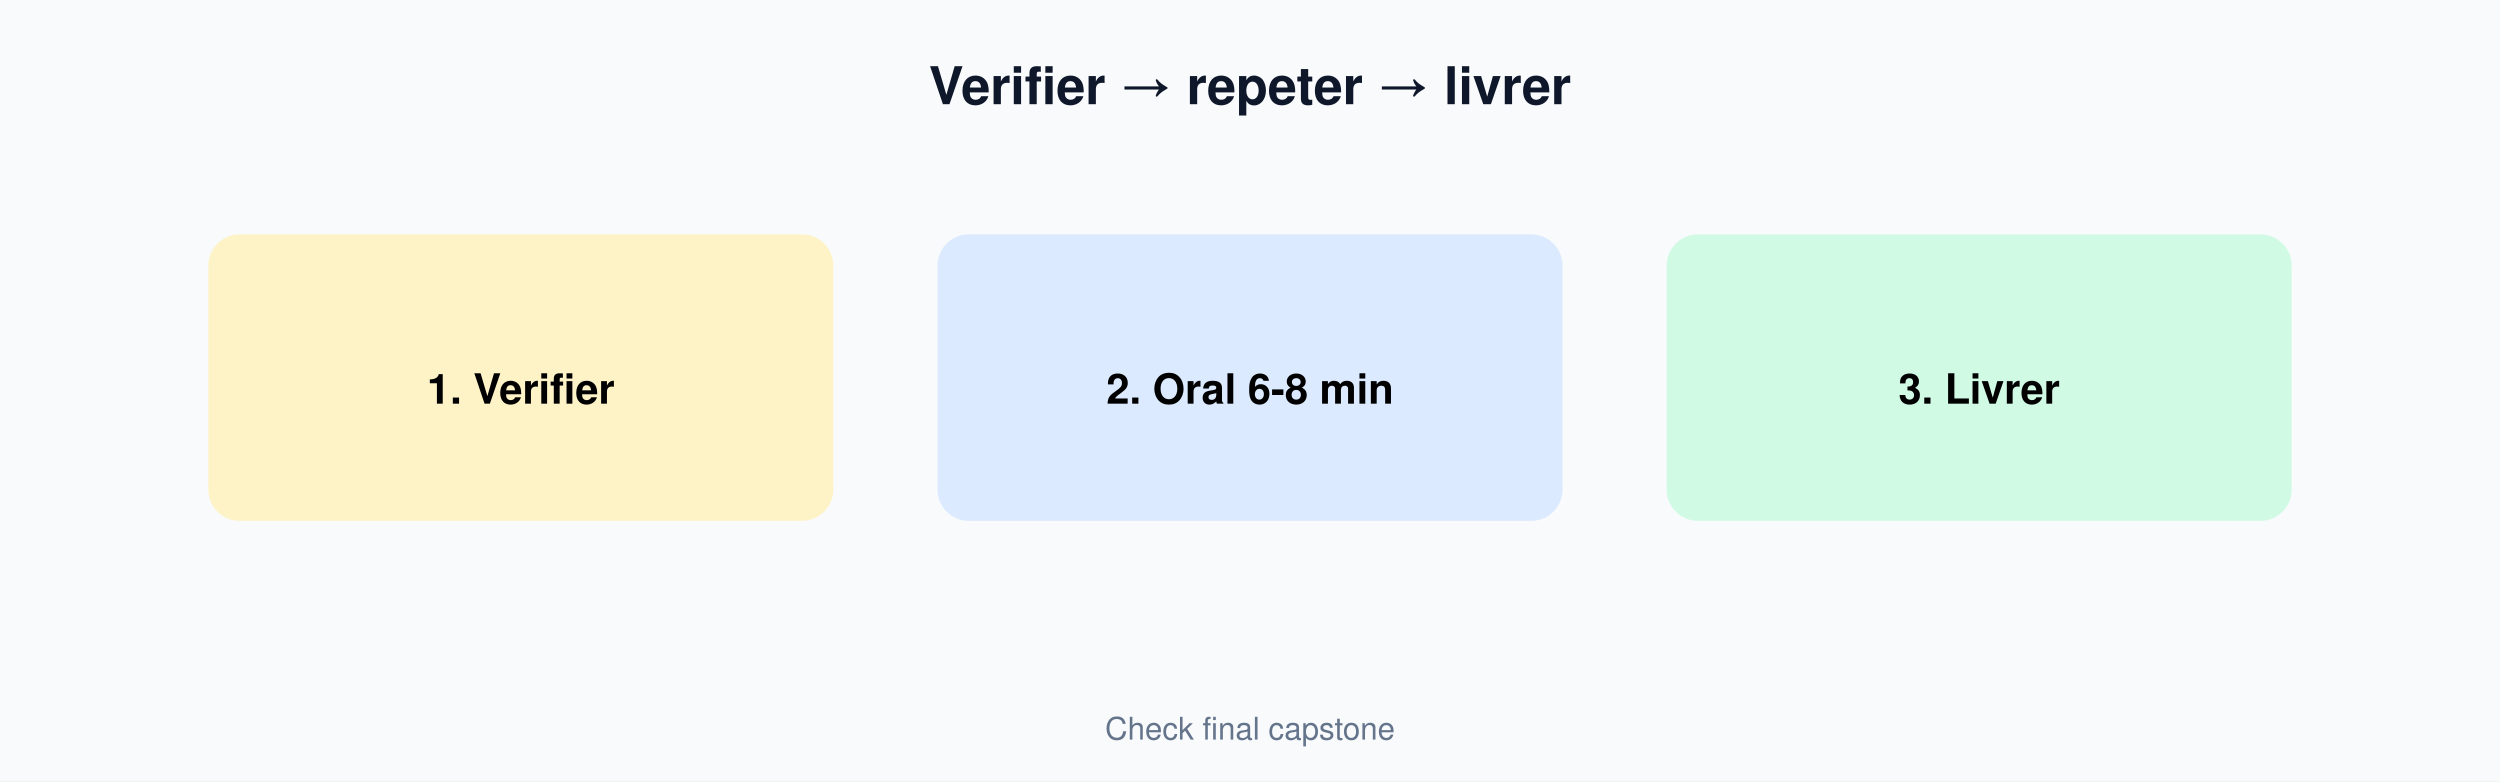
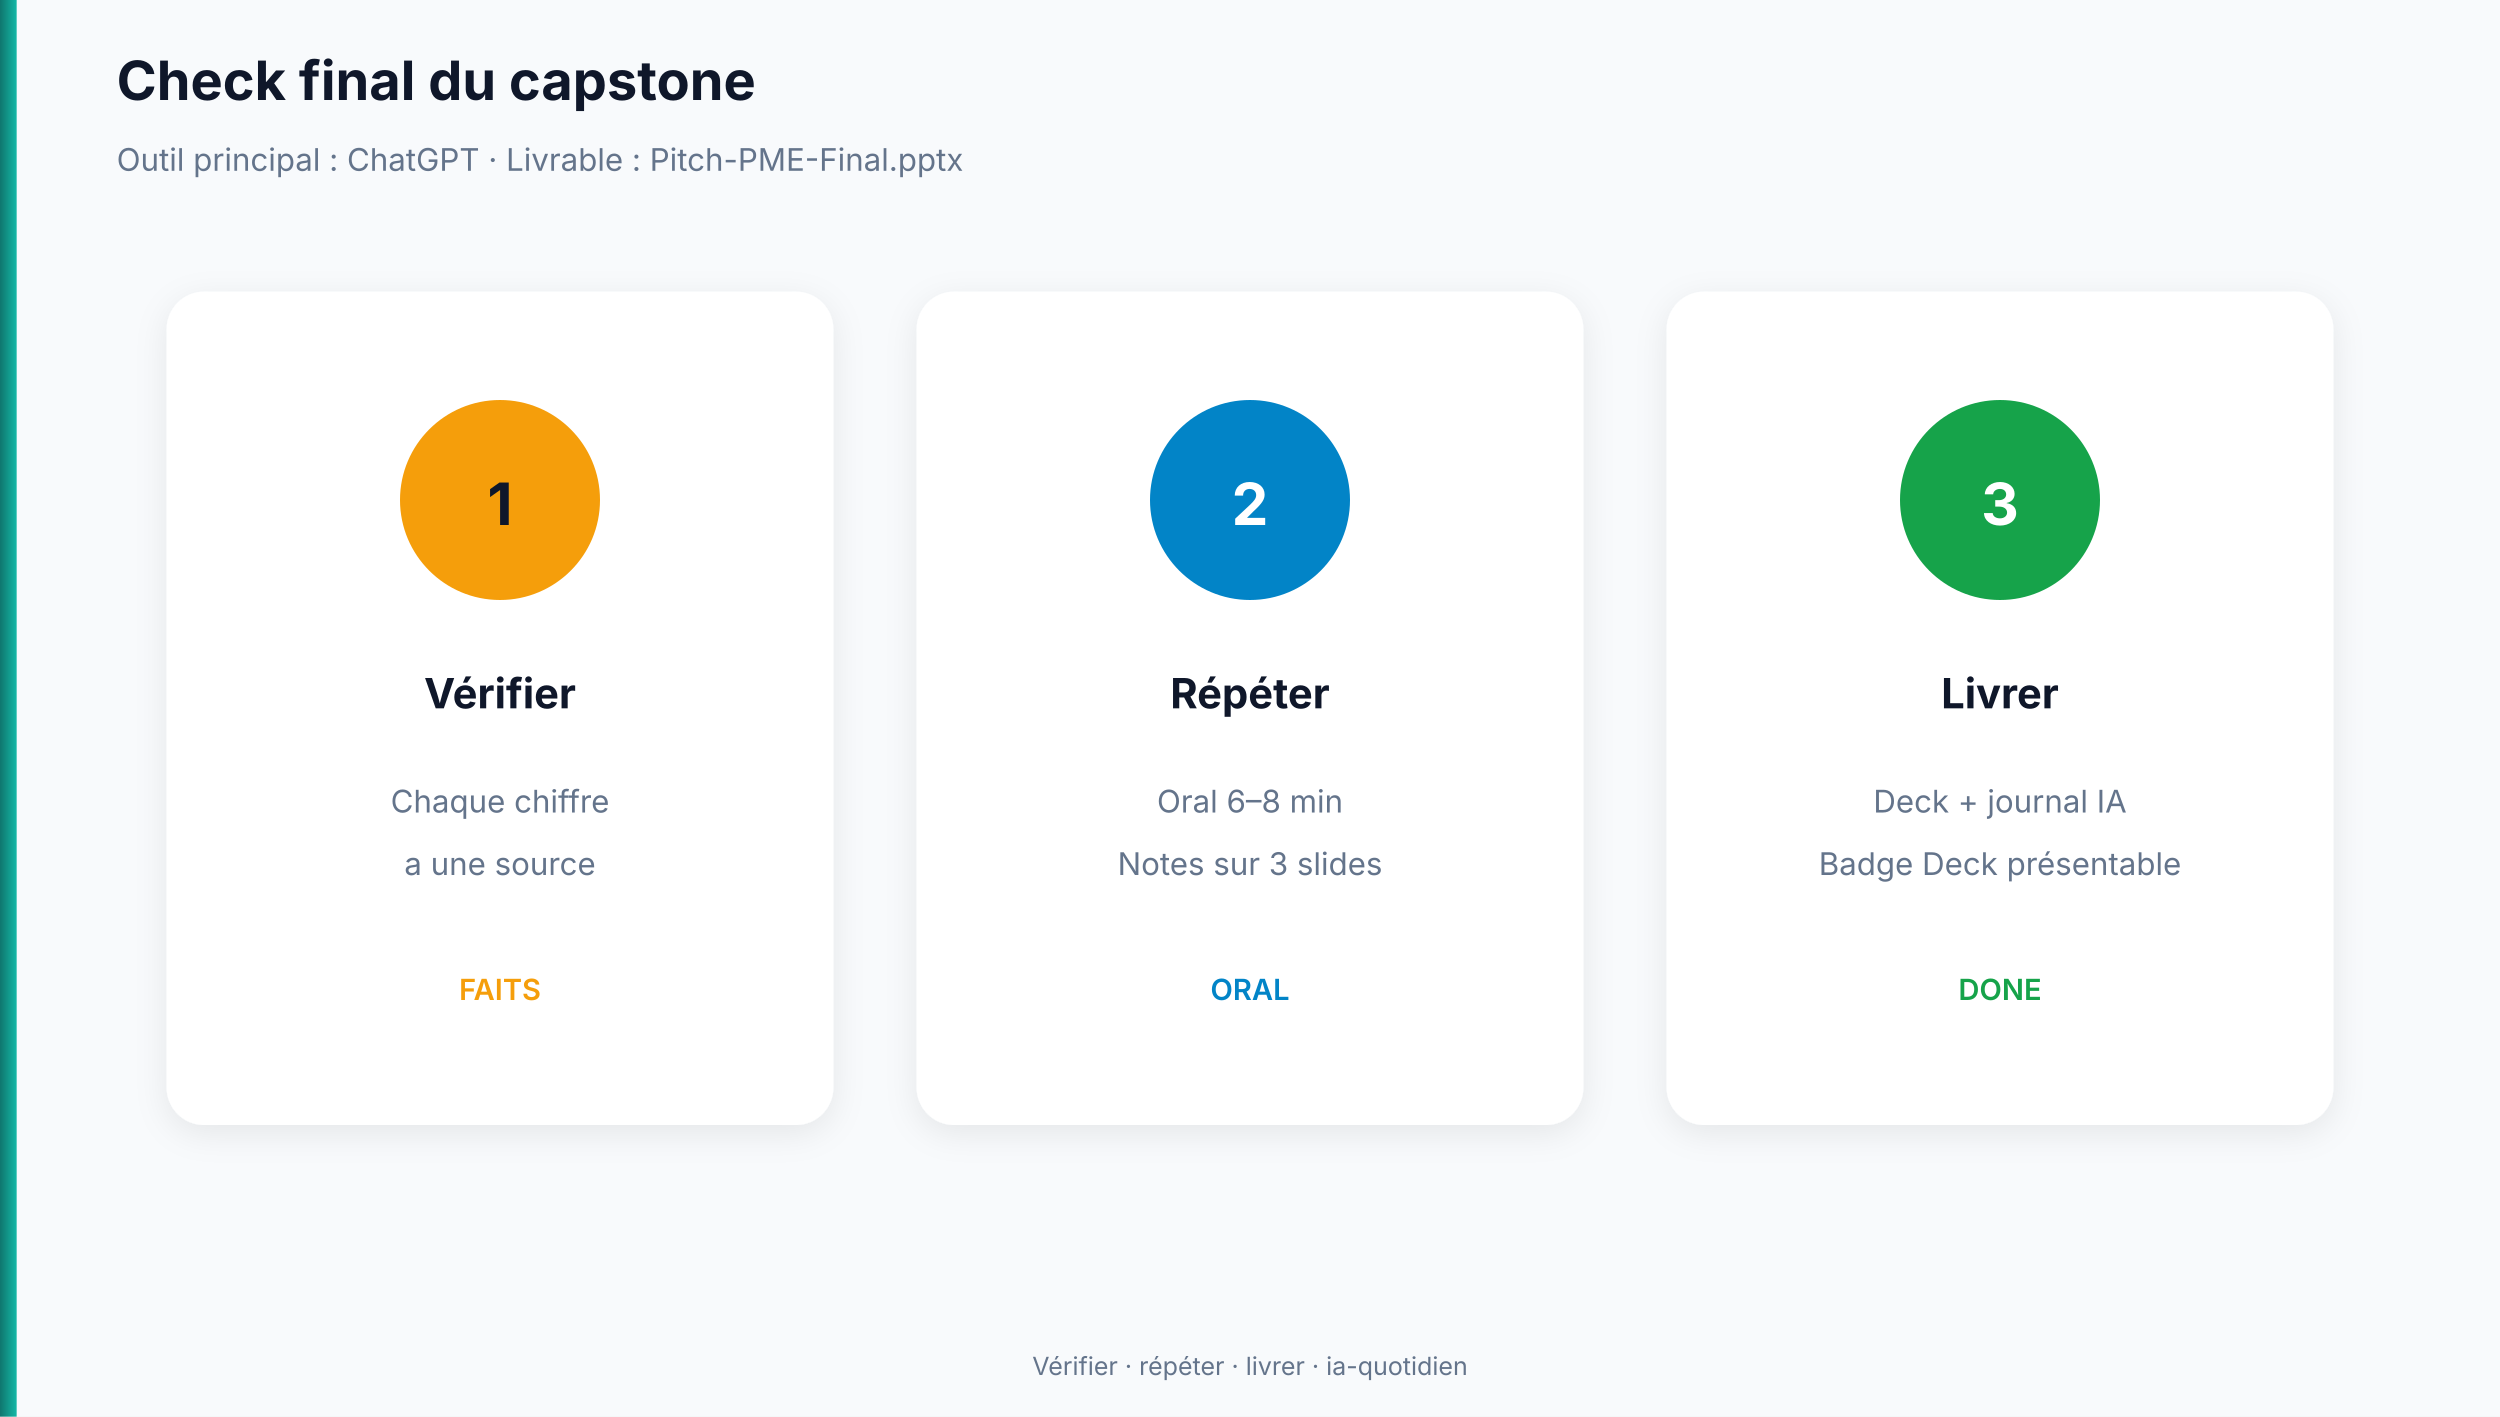
- <svg xmlns="http://www.w3.org/2000/svg" width="960" height="300" viewBox="0 0 960 300" role="img" aria-labelledby="t d">
-   <rect width="960" height="300" fill="#F8FAFC" />
-   <text x="480" y="40" text-anchor="middle" font-family="Helvetica,Arial,sans-serif" font-size="20" font-weight="700" fill="#0F172A">Verifier → repeter → livrer</text>
-   <rect x="80" y="90" width="240" height="110" rx="12" fill="#FEF3C7" />
-   <text x="200" y="155" text-anchor="middle" font-family="Helvetica,Arial,sans-serif" font-size="16" font-weight="700">1. Verifier</text>
-   <rect x="360" y="90" width="240" height="110" rx="12" fill="#DBEAFE" />
-   <text x="480" y="155" text-anchor="middle" font-family="Helvetica,Arial,sans-serif" font-size="16" font-weight="700">2. Oral 6-8 min</text>
-   <rect x="640" y="90" width="240" height="110" rx="12" fill="#D1FAE5" />
-   <text x="760" y="155" text-anchor="middle" font-family="Helvetica,Arial,sans-serif" font-size="16" font-weight="700">3. Livrer</text>
-   <text x="480" y="284" text-anchor="middle" font-family="Helvetica, Arial, sans-serif" font-size="12" fill="#64748B">Check final capstone</text>
+ <svg xmlns="http://www.w3.org/2000/svg" width="1200" height="680" viewBox="0 0 1200 680" role="img" aria-labelledby="t d">
+   <defs>
+     <filter id="s" x="-20%" y="-20%" width="140%" height="140%">
+       <feDropShadow dx="0" dy="4" stdDeviation="8" flood-color="#0F172A" flood-opacity="0.08" />
+     </filter>
+     <filter id="s2" x="-10%" y="-10%" width="130%" height="130%">
+       <feDropShadow dx="0" dy="2" stdDeviation="4" flood-color="#0F172A" flood-opacity="0.06" />
+     </filter>
+     <linearGradient id="gHead" x1="0" y1="0" x2="1" y2="0">
+       <stop offset="0%" stop-color="#0F766E" />
+       <stop offset="100%" stop-color="#14B8A6" />
+     </linearGradient>
+     <linearGradient id="gSoft" x1="0" y1="0" x2="0" y2="1">
+       <stop offset="0%" stop-color="#F0FDFA" />
+       <stop offset="100%" stop-color="#F8FAFC" />
+     </linearGradient>
+     <marker id="arr" markerWidth="10" markerHeight="10" refX="8" refY="3" orient="auto">
+       <path d="M0,0 L8,3 L0,6 Z" fill="#94A3B8" />
+     </marker>
+     <marker id="arrT" markerWidth="10" markerHeight="10" refX="8" refY="3" orient="auto">
+       <path d="M0,0 L8,3 L0,6 Z" fill="#0F766E" />
+     </marker>
+   </defs>
+   <rect width="1200" height="680" fill="#F8FAFC" />
+   <rect x="0" y="0" width="8" height="680" fill="url(#gHead)" />
+   <text x="56" y="48" font-family="Inter, ui-sans-serif, system-ui, -apple-system, 'Segoe UI', sans-serif" font-size="26" font-weight="700" fill="#0F172A">Check final du capstone</text>
+   <text x="56" y="82" font-family="Inter, ui-sans-serif, system-ui, -apple-system, 'Segoe UI', sans-serif" font-size="15" fill="#64748B">Outil principal : ChatGPT · Livrable : Pitch-PME-Final.pptx</text>
+   <rect x="80" y="140" width="320" height="400" rx="18" fill="#FFFFFF" filter="url(#s)" />
+   <circle cx="240" cy="240" r="48" fill="#F59E0B" />
+   <text x="240" y="252" text-anchor="middle" font-family="Inter, ui-sans-serif, system-ui, -apple-system, 'Segoe UI', sans-serif" font-size="28" font-weight="700" fill="#0F172A">1</text>
+   <text x="240" y="340" text-anchor="middle" font-family="Inter, ui-sans-serif, system-ui, -apple-system, 'Segoe UI', sans-serif" font-size="20" font-weight="700" fill="#0F172A">Vérifier</text>
+   <text x="240" y="390" text-anchor="middle" font-family="Inter, ui-sans-serif, system-ui, -apple-system, 'Segoe UI', sans-serif" font-size="15" fill="#64748B">Chaque chiffre</text>
+   <text x="240" y="420" text-anchor="middle" font-family="Inter, ui-sans-serif, system-ui, -apple-system, 'Segoe UI', sans-serif" font-size="15" fill="#64748B">a une source</text>
+   <text x="240" y="480" text-anchor="middle" font-family="Inter, ui-sans-serif, system-ui, -apple-system, 'Segoe UI', sans-serif" font-size="14" font-weight="600" fill="#F59E0B">FAITS</text>
+   <rect x="440" y="140" width="320" height="400" rx="18" fill="#FFFFFF" filter="url(#s)" />
+   <circle cx="600" cy="240" r="48" fill="#0284C7" />
+   <text x="600" y="252" text-anchor="middle" font-family="Inter, ui-sans-serif, system-ui, -apple-system, 'Segoe UI', sans-serif" font-size="28" font-weight="700" fill="#fff">2</text>
+   <text x="600" y="340" text-anchor="middle" font-family="Inter, ui-sans-serif, system-ui, -apple-system, 'Segoe UI', sans-serif" font-size="20" font-weight="700" fill="#0F172A">Répéter</text>
+   <text x="600" y="390" text-anchor="middle" font-family="Inter, ui-sans-serif, system-ui, -apple-system, 'Segoe UI', sans-serif" font-size="15" fill="#64748B">Oral 6–8 min</text>
+   <text x="600" y="420" text-anchor="middle" font-family="Inter, ui-sans-serif, system-ui, -apple-system, 'Segoe UI', sans-serif" font-size="15" fill="#64748B">Notes sur 3 slides</text>
+   <text x="600" y="480" text-anchor="middle" font-family="Inter, ui-sans-serif, system-ui, -apple-system, 'Segoe UI', sans-serif" font-size="14" font-weight="600" fill="#0284C7">ORAL</text>
+   <rect x="800" y="140" width="320" height="400" rx="18" fill="#FFFFFF" filter="url(#s)" />
+   <circle cx="960" cy="240" r="48" fill="#16A34A" />
+   <text x="960" y="252" text-anchor="middle" font-family="Inter, ui-sans-serif, system-ui, -apple-system, 'Segoe UI', sans-serif" font-size="28" font-weight="700" fill="#fff">3</text>
+   <text x="960" y="340" text-anchor="middle" font-family="Inter, ui-sans-serif, system-ui, -apple-system, 'Segoe UI', sans-serif" font-size="20" font-weight="700" fill="#0F172A">Livrer</text>
+   <text x="960" y="390" text-anchor="middle" font-family="Inter, ui-sans-serif, system-ui, -apple-system, 'Segoe UI', sans-serif" font-size="15" fill="#64748B">Deck + journal IA</text>
+   <text x="960" y="420" text-anchor="middle" font-family="Inter, ui-sans-serif, system-ui, -apple-system, 'Segoe UI', sans-serif" font-size="15" fill="#64748B">Badge Deck présentable</text>
+   <text x="960" y="480" text-anchor="middle" font-family="Inter, ui-sans-serif, system-ui, -apple-system, 'Segoe UI', sans-serif" font-size="14" font-weight="600" fill="#16A34A">DONE</text>
+   <text x="600" y="660" text-anchor="middle" font-family="Inter, ui-sans-serif, system-ui, -apple-system, 'Segoe UI', sans-serif" font-size="12" fill="#64748B">Vérifier · répéter · livrer · ia-quotidien</text>
</svg>
